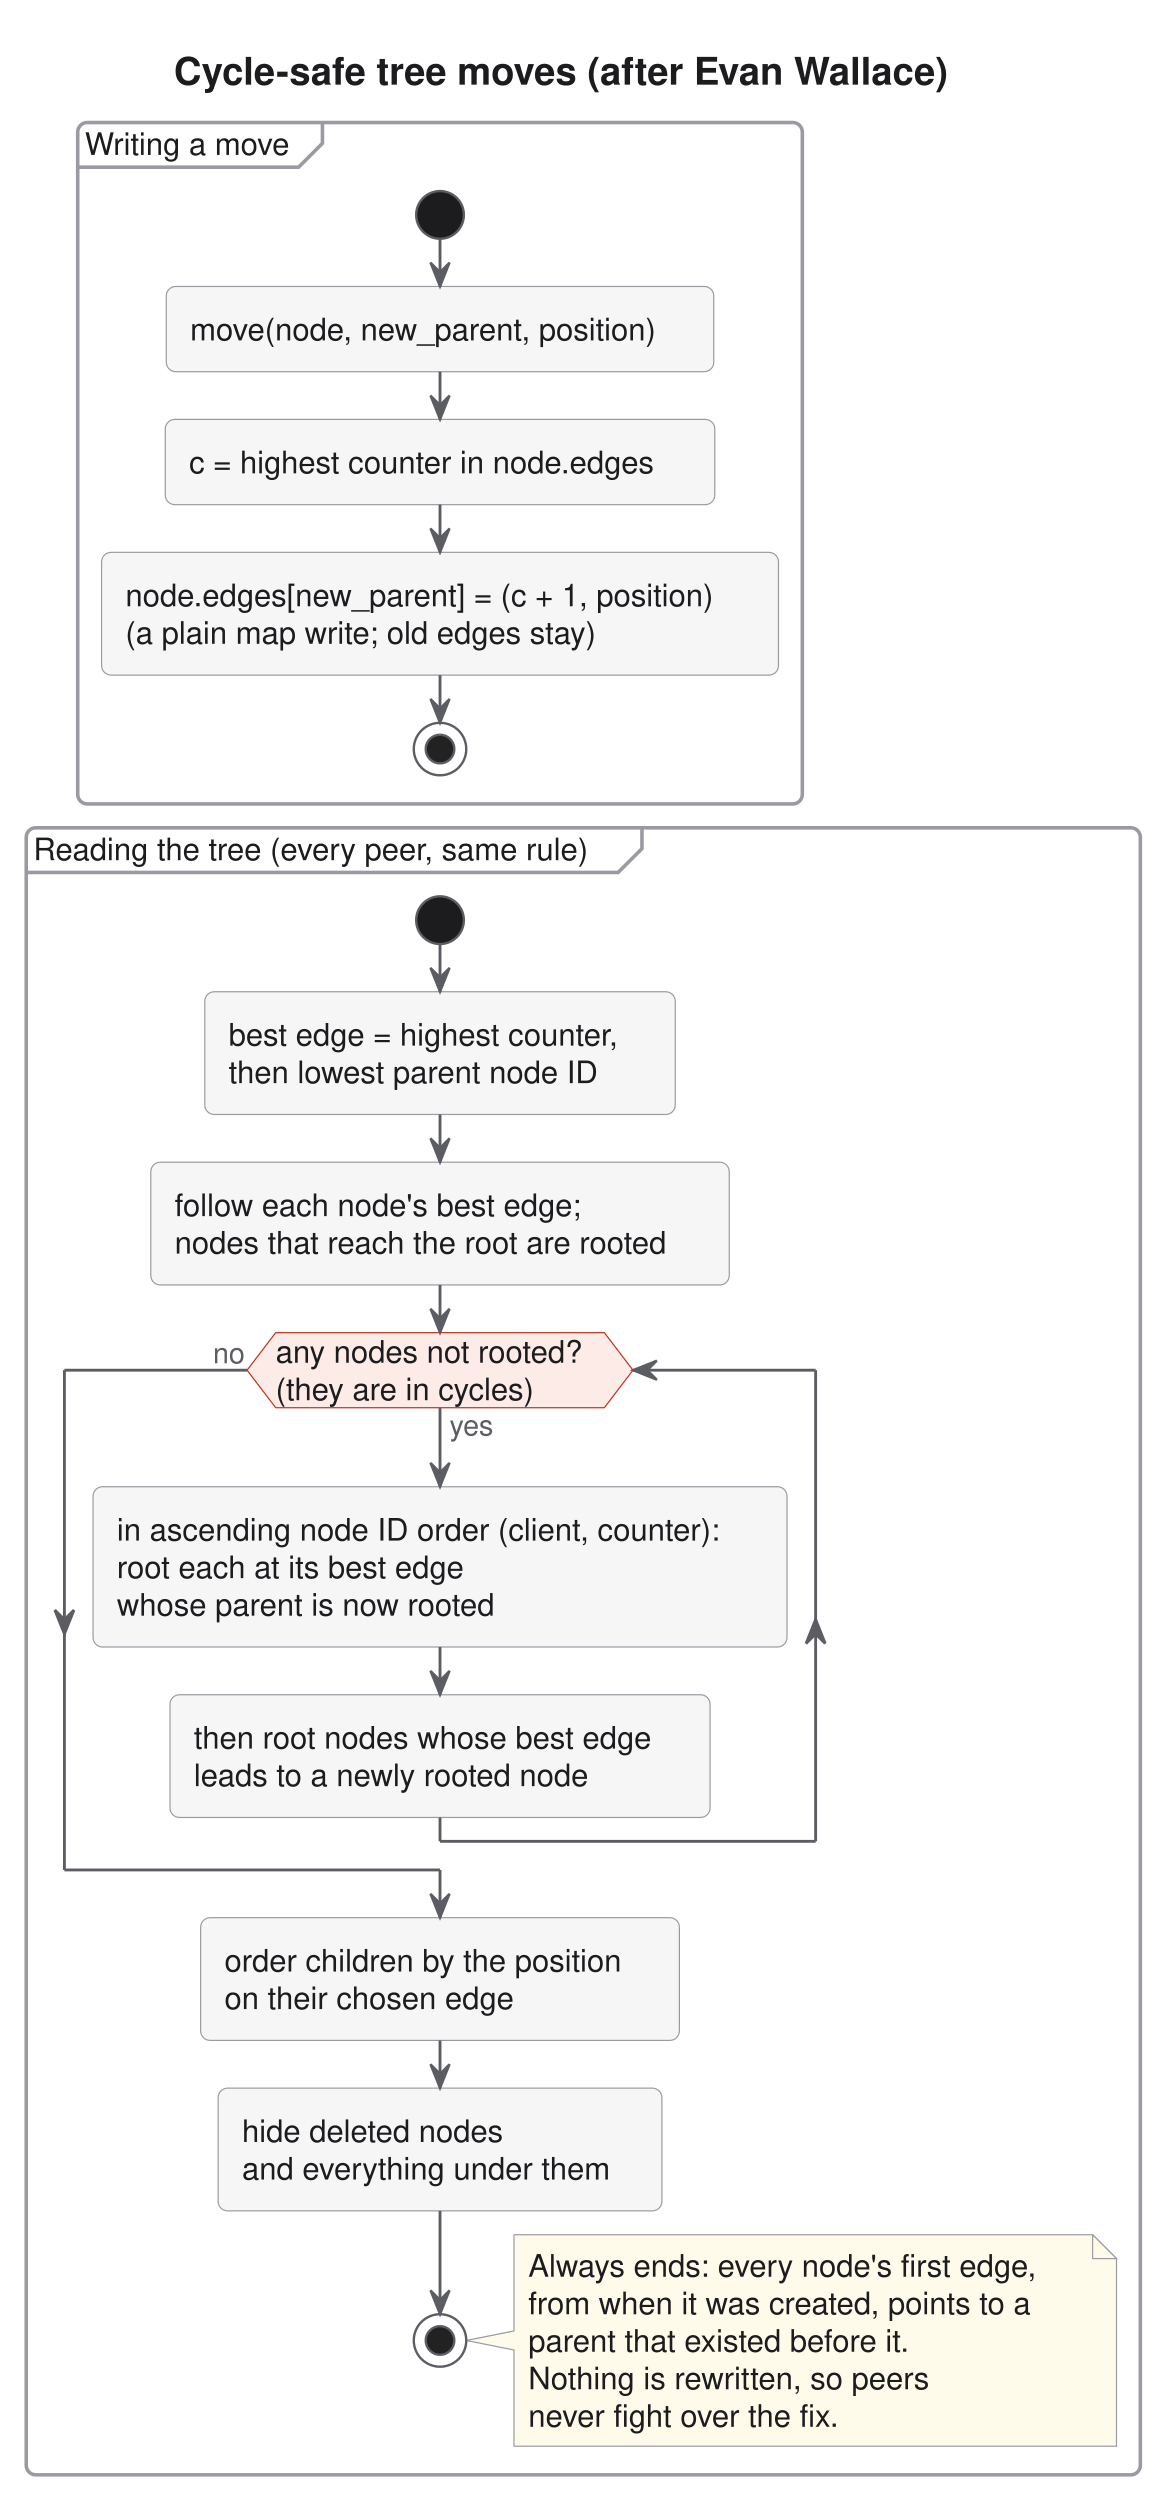
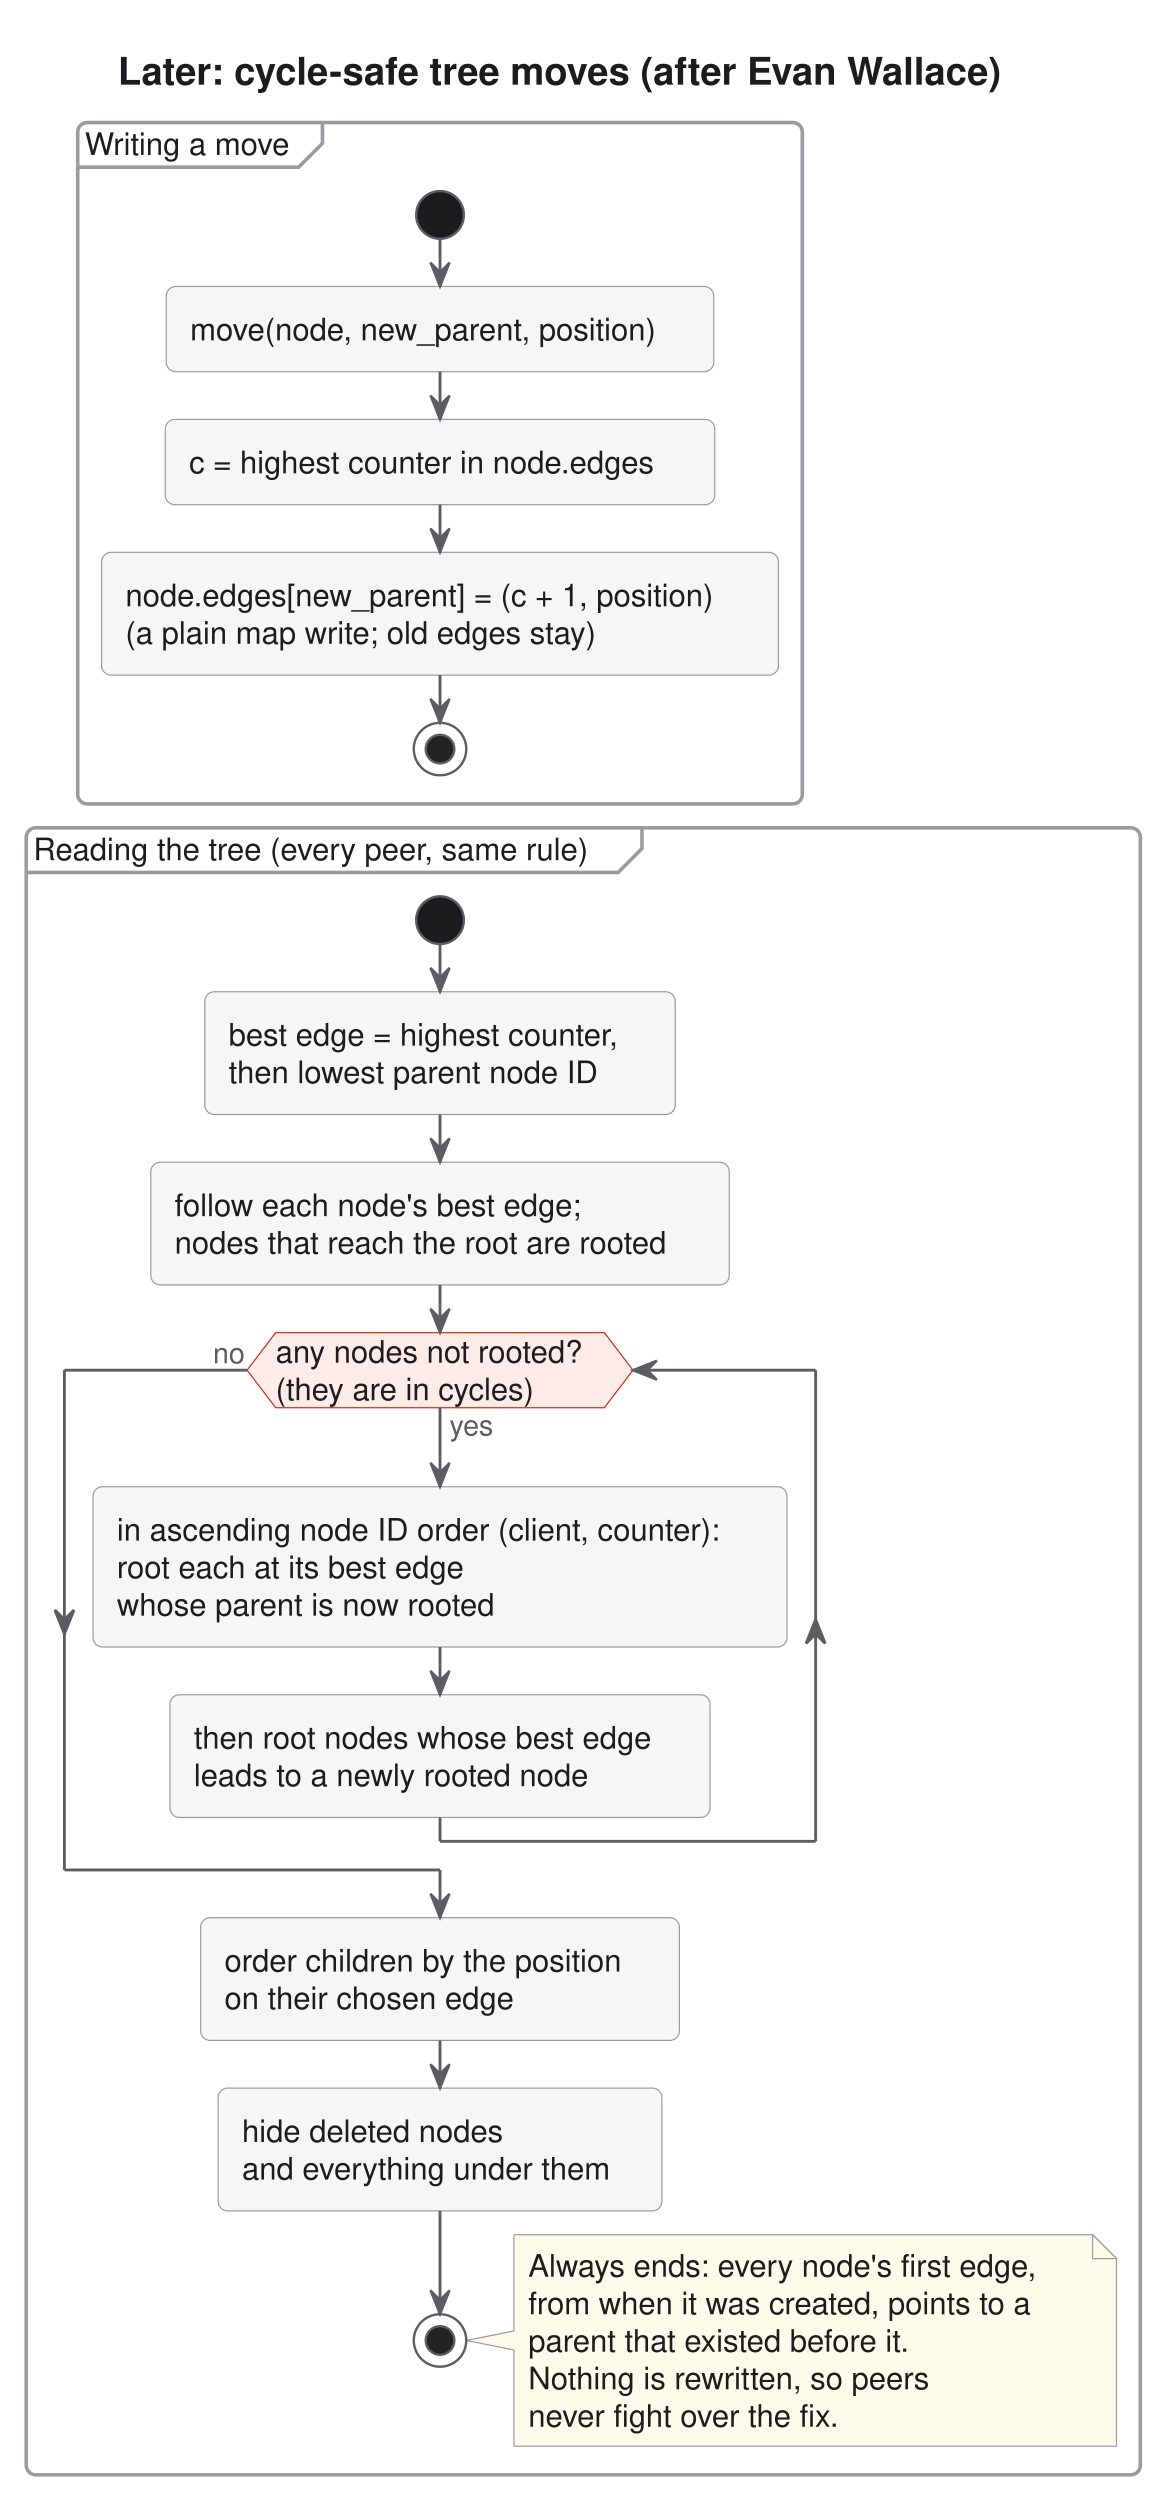
<svg xmlns="http://www.w3.org/2000/svg" contentStyleType="text/css" data-diagram-type="ACTIVITY" height="1048px" preserveAspectRatio="none" style="width:489px;height:1048px;" version="1.1" viewBox="0 0 489 1048" width="489px" zoomAndPan="magnify">
  <defs />
  <g>
    <g class="title" data-source-line="2">
-       <text fill="#1C1C1F" font-family="Helvetica" font-size="16" font-weight="bold" lengthAdjust="spacing" textLength="340.25" x="72.891" y="35.5">Cycle-safe tree moves (after Evan Wallace)</text>
+       <text fill="#1C1C1F" font-family="Helvetica" font-size="16" font-weight="bold" lengthAdjust="spacing" textLength="387.203" x="49.414" y="35.5">Later: cycle-safe tree moves (after Evan Wallace)</text>
    </g>
    <rect fill="none" height="285.647" rx="4" ry="4" style="stroke:#9A9AA1;stroke-width:1.5;" width="303.758" x="32.577" y="51.359" />
    <path d="M135.164,51.359 L135.164,60.089 L125.164,70.089 L32.577,70.089" fill="none" style="stroke:#9A9AA1;stroke-width:1.5;" />
    <text fill="#1C1C1F" font-family="Helvetica" font-size="13" lengthAdjust="spacing" textLength="92.587" x="35.577" y="64.953">Writing a move</text>
    <ellipse cx="184.456" cy="90.089" fill="#1C1C1F" rx="10" ry="10" style="stroke:#5C5C63;stroke-width:1;" />
    <rect fill="#F6F6F7" height="35.73" rx="4" ry="4" style="stroke:#9A9AA1;stroke-width:0.5;" width="229.504" x="69.704" y="120.089" />
    <text fill="#1C1C1F" font-family="Helvetica" font-size="13" lengthAdjust="spacing" textLength="209.504" x="79.704" y="142.683">move(node, new_parent, position)</text>
    <rect fill="#F6F6F7" height="35.73" rx="4" ry="4" style="stroke:#9A9AA1;stroke-width:0.5;" width="230.355" x="69.278" y="175.818" />
    <text fill="#1C1C1F" font-family="Helvetica" font-size="13" lengthAdjust="spacing" textLength="210.355" x="79.278" y="198.412">c = highest counter in node.edges</text>
    <rect fill="#F6F6F7" height="51.459" rx="4" ry="4" style="stroke:#9A9AA1;stroke-width:0.5;" width="283.758" x="42.577" y="231.548" />
    <text fill="#1C1C1F" font-family="Helvetica" font-size="13" lengthAdjust="spacing" textLength="263.758" x="52.577" y="254.142">node.edges[new_parent] = (c + 1, position)</text>
    <text fill="#1C1C1F" font-family="Helvetica" font-size="13" lengthAdjust="spacing" textLength="211.618" x="52.577" y="269.871">(a plain map write; old edges stay)</text>
    <ellipse cx="184.456" cy="314.007" fill="none" rx="11" ry="11" style="stroke:#5C5C63;stroke-width:1;" />
    <ellipse cx="184.456" cy="314.007" fill="#222222" rx="6" ry="6" style="stroke:#5C5C63;stroke-width:1;" />
    <rect fill="none" height="690.444" rx="4" ry="4" style="stroke:#9A9AA1;stroke-width:1.5;" width="467.031" x="11" y="347.007" />
    <path d="M269.111,347.007 L269.111,355.736 L259.111,365.736 L11,365.736" fill="none" style="stroke:#9A9AA1;stroke-width:1.5;" />
    <text fill="#1C1C1F" font-family="Helvetica" font-size="13" lengthAdjust="spacing" textLength="248.111" x="14" y="360.601">Reading the tree (every peer, same rule)</text>
    <ellipse cx="184.456" cy="385.736" fill="#1C1C1F" rx="10" ry="10" style="stroke:#5C5C63;stroke-width:1;" />
    <rect fill="#F6F6F7" height="51.459" rx="4" ry="4" style="stroke:#9A9AA1;stroke-width:0.5;" width="197.22" x="85.846" y="415.736" />
    <text fill="#1C1C1F" font-family="Helvetica" font-size="13" lengthAdjust="spacing" textLength="177.22" x="95.846" y="438.33">best edge = highest counter,</text>
    <text fill="#1C1C1F" font-family="Helvetica" font-size="13" lengthAdjust="spacing" textLength="165.655" x="95.846" y="454.06">then lowest parent node ID</text>
    <rect fill="#F6F6F7" height="51.459" rx="4" ry="4" style="stroke:#9A9AA1;stroke-width:0.5;" width="242.498" x="63.207" y="487.195" />
    <text fill="#1C1C1F" font-family="Helvetica" font-size="13" lengthAdjust="spacing" textLength="185.396" x="73.207" y="509.789">follow each node's best edge;</text>
    <text fill="#1C1C1F" font-family="Helvetica" font-size="13" lengthAdjust="spacing" textLength="222.498" x="73.207" y="525.519">nodes that reach the root are rooted</text>
    <rect fill="#F6F6F7" height="67.189" rx="4" ry="4" style="stroke:#9A9AA1;stroke-width:0.5;" width="290.912" x="39" y="623.238" />
    <text fill="#1C1C1F" font-family="Helvetica" font-size="13" lengthAdjust="spacing" textLength="270.912" x="49" y="645.832">in ascending node ID order (client, counter):</text>
    <text fill="#1C1C1F" font-family="Helvetica" font-size="13" lengthAdjust="spacing" textLength="156.571" x="49" y="661.562">root each at its best edge</text>
    <text fill="#1C1C1F" font-family="Helvetica" font-size="13" lengthAdjust="spacing" textLength="171.253" x="49" y="677.291">whose parent is now rooted</text>
    <rect fill="#F6F6F7" height="51.459" rx="4" ry="4" style="stroke:#9A9AA1;stroke-width:0.5;" width="226.4" x="71.256" y="710.427" />
    <text fill="#1C1C1F" font-family="Helvetica" font-size="13" lengthAdjust="spacing" textLength="206.4" x="81.256" y="733.02">then root nodes whose best edge</text>
    <text fill="#1C1C1F" font-family="Helvetica" font-size="13" lengthAdjust="spacing" textLength="178.122" x="81.256" y="748.75">leads to a newly rooted node</text>
    <polygon fill="#FDEBE7" points="115.565,558.654,253.347,558.654,265.347,574.384,253.347,590.113,115.565,590.113,103.565,574.384,115.565,558.654" style="stroke:#C62D17;stroke-width:0.5;" />
    <text fill="#5C5C63" font-family="Helvetica" font-size="12" lengthAdjust="spacing" textLength="20.074" x="188.456" y="601.738">yes</text>
    <text fill="#1C1C1F" font-family="Helvetica" font-size="13" lengthAdjust="spacing" textLength="137.782" x="115.565" y="571.248">any nodes not rooted?</text>
    <text fill="#1C1C1F" font-family="Helvetica" font-size="13" lengthAdjust="spacing" textLength="117.628" x="115.565" y="586.977">(they are in cycles)</text>
    <text fill="#5C5C63" font-family="Helvetica" font-size="12" lengthAdjust="spacing" textLength="14.285" x="89.279" y="571.489">no</text>
    <rect fill="#F6F6F7" height="51.459" rx="4" ry="4" style="stroke:#9A9AA1;stroke-width:0.5;" width="200.699" x="84.106" y="803.886" />
    <text fill="#1C1C1F" font-family="Helvetica" font-size="13" lengthAdjust="spacing" textLength="180.699" x="94.106" y="826.48">order children by the position</text>
    <text fill="#1C1C1F" font-family="Helvetica" font-size="13" lengthAdjust="spacing" textLength="130.127" x="94.106" y="842.209">on their chosen edge</text>
    <rect fill="#F6F6F7" height="51.459" rx="4" ry="4" style="stroke:#9A9AA1;stroke-width:0.5;" width="186.023" x="91.444" y="875.345" />
    <text fill="#1C1C1F" font-family="Helvetica" font-size="13" lengthAdjust="spacing" textLength="117.622" x="101.444" y="897.938">hide deleted nodes</text>
    <text fill="#1C1C1F" font-family="Helvetica" font-size="13" lengthAdjust="spacing" textLength="166.023" x="101.444" y="913.668">and everything under them</text>
    <path d="M215.456,936.804 L215.456,977.127 L195.456,981.127 L215.456,985.127 L215.456,1025.451 A0,0 0 0 0 215.456,1025.451 L468.031,1025.451 A0,0 0 0 0 468.031,1025.451 L468.031,946.804 L458.031,936.804 L215.456,936.804 A0,0 0 0 0 215.456,936.804" fill="#FFFBEA" style="stroke:#9A9AA1;stroke-width:0.5;" />
    <path d="M458.031,936.804 L458.031,946.804 L468.031,946.804 L458.031,936.804" fill="#FFFBEA" style="stroke:#9A9AA1;stroke-width:0.5;" />
    <text fill="#1C1C1F" font-family="Helvetica" font-size="13" lengthAdjust="spacing" textLength="231.575" x="221.456" y="954.398">Always ends: every node's first edge,</text>
    <text fill="#1C1C1F" font-family="Helvetica" font-size="13" lengthAdjust="spacing" textLength="228.052" x="221.456" y="970.127">from when it was created, points to a</text>
    <text fill="#1C1C1F" font-family="Helvetica" font-size="13" lengthAdjust="spacing" textLength="174.027" x="221.456" y="985.856">parent that existed before it.</text>
    <text fill="#1C1C1F" font-family="Helvetica" font-size="13" lengthAdjust="spacing" textLength="181.162" x="221.456" y="1001.586">Nothing is rewritten, so peers</text>
    <text fill="#1C1C1F" font-family="Helvetica" font-size="13" lengthAdjust="spacing" textLength="143.432" x="221.456" y="1017.315">never fight over the fix.</text>
    <ellipse cx="184.456" cy="981.127" fill="none" rx="11" ry="11" style="stroke:#5C5C63;stroke-width:1;" />
    <ellipse cx="184.456" cy="981.127" fill="#222222" rx="6" ry="6" style="stroke:#5C5C63;stroke-width:1;" />
    <line style="stroke:#5C5C63;stroke-width:1.2;" x1="184.456" x2="184.456" y1="100.089" y2="120.089" />
    <polygon fill="#5C5C63" points="180.456,110.089,184.456,120.089,188.456,110.089,184.456,114.089" style="stroke:#5C5C63;stroke-width:1;" />
    <line style="stroke:#5C5C63;stroke-width:1.2;" x1="184.456" x2="184.456" y1="155.818" y2="175.818" />
    <polygon fill="#5C5C63" points="180.456,165.818,184.456,175.818,188.456,165.818,184.456,169.818" style="stroke:#5C5C63;stroke-width:1;" />
    <line style="stroke:#5C5C63;stroke-width:1.2;" x1="184.456" x2="184.456" y1="211.548" y2="231.548" />
    <polygon fill="#5C5C63" points="180.456,221.548,184.456,231.548,188.456,221.548,184.456,225.548" style="stroke:#5C5C63;stroke-width:1;" />
    <line style="stroke:#5C5C63;stroke-width:1.2;" x1="184.456" x2="184.456" y1="283.007" y2="303.007" />
    <polygon fill="#5C5C63" points="180.456,293.007,184.456,303.007,188.456,293.007,184.456,297.007" style="stroke:#5C5C63;stroke-width:1;" />
    <line style="stroke:#5C5C63;stroke-width:1.2;" x1="184.456" x2="184.456" y1="395.736" y2="415.736" />
    <polygon fill="#5C5C63" points="180.456,405.736,184.456,415.736,188.456,405.736,184.456,409.736" style="stroke:#5C5C63;stroke-width:1;" />
    <line style="stroke:#5C5C63;stroke-width:1.2;" x1="184.456" x2="184.456" y1="467.195" y2="487.195" />
    <polygon fill="#5C5C63" points="180.456,477.195,184.456,487.195,188.456,477.195,184.456,481.195" style="stroke:#5C5C63;stroke-width:1;" />
    <line style="stroke:#5C5C63;stroke-width:1.2;" x1="184.456" x2="184.456" y1="690.427" y2="710.427" />
    <polygon fill="#5C5C63" points="180.456,700.427,184.456,710.427,188.456,700.427,184.456,704.427" style="stroke:#5C5C63;stroke-width:1;" />
    <line style="stroke:#5C5C63;stroke-width:1.2;" x1="184.456" x2="184.456" y1="590.113" y2="623.238" />
    <polygon fill="#5C5C63" points="180.456,613.238,184.456,623.238,188.456,613.238,184.456,617.238" style="stroke:#5C5C63;stroke-width:1;" />
    <line style="stroke:#5C5C63;stroke-width:1.2;" x1="184.456" x2="184.456" y1="761.886" y2="771.886" />
    <line style="stroke:#5C5C63;stroke-width:1.2;" x1="184.456" x2="341.912" y1="771.886" y2="771.886" />
    <polygon fill="#5C5C63" points="337.912,688.938,341.912,678.938,345.912,688.938,341.912,684.938" style="stroke:#5C5C63;stroke-width:1.2;" />
    <line style="stroke:#5C5C63;stroke-width:1.2;" x1="341.912" x2="341.912" y1="574.384" y2="771.886" />
    <line style="stroke:#5C5C63;stroke-width:1.2;" x1="341.912" x2="265.347" y1="574.384" y2="574.384" />
    <polygon fill="#5C5C63" points="275.347,570.384,265.347,574.384,275.347,578.384,271.347,574.384" style="stroke:#5C5C63;stroke-width:1;" />
    <line style="stroke:#5C5C63;stroke-width:1.2;" x1="103.565" x2="27" y1="574.384" y2="574.384" />
    <polygon fill="#5C5C63" points="23,674.938,27,684.938,31,674.938,27,678.938" style="stroke:#5C5C63;stroke-width:1.2;" />
    <line style="stroke:#5C5C63;stroke-width:1.2;" x1="27" x2="27" y1="574.384" y2="783.886" />
    <line style="stroke:#5C5C63;stroke-width:1.2;" x1="27" x2="184.456" y1="783.886" y2="783.886" />
    <line style="stroke:#5C5C63;stroke-width:1.2;" x1="184.456" x2="184.456" y1="783.886" y2="803.886" />
    <polygon fill="#5C5C63" points="180.456,793.886,184.456,803.886,188.456,793.886,184.456,797.886" style="stroke:#5C5C63;stroke-width:1;" />
    <line style="stroke:#5C5C63;stroke-width:1.2;" x1="184.456" x2="184.456" y1="538.654" y2="558.654" />
    <polygon fill="#5C5C63" points="180.456,548.654,184.456,558.654,188.456,548.654,184.456,552.654" style="stroke:#5C5C63;stroke-width:1;" />
    <line style="stroke:#5C5C63;stroke-width:1.2;" x1="184.456" x2="184.456" y1="855.345" y2="875.345" />
    <polygon fill="#5C5C63" points="180.456,865.345,184.456,875.345,188.456,865.345,184.456,869.345" style="stroke:#5C5C63;stroke-width:1;" />
    <line style="stroke:#5C5C63;stroke-width:1.2;" x1="184.456" x2="184.456" y1="926.804" y2="970.127" />
    <polygon fill="#5C5C63" points="180.456,960.127,184.456,970.127,188.456,960.127,184.456,964.127" style="stroke:#5C5C63;stroke-width:1;" />
  </g>
</svg>
